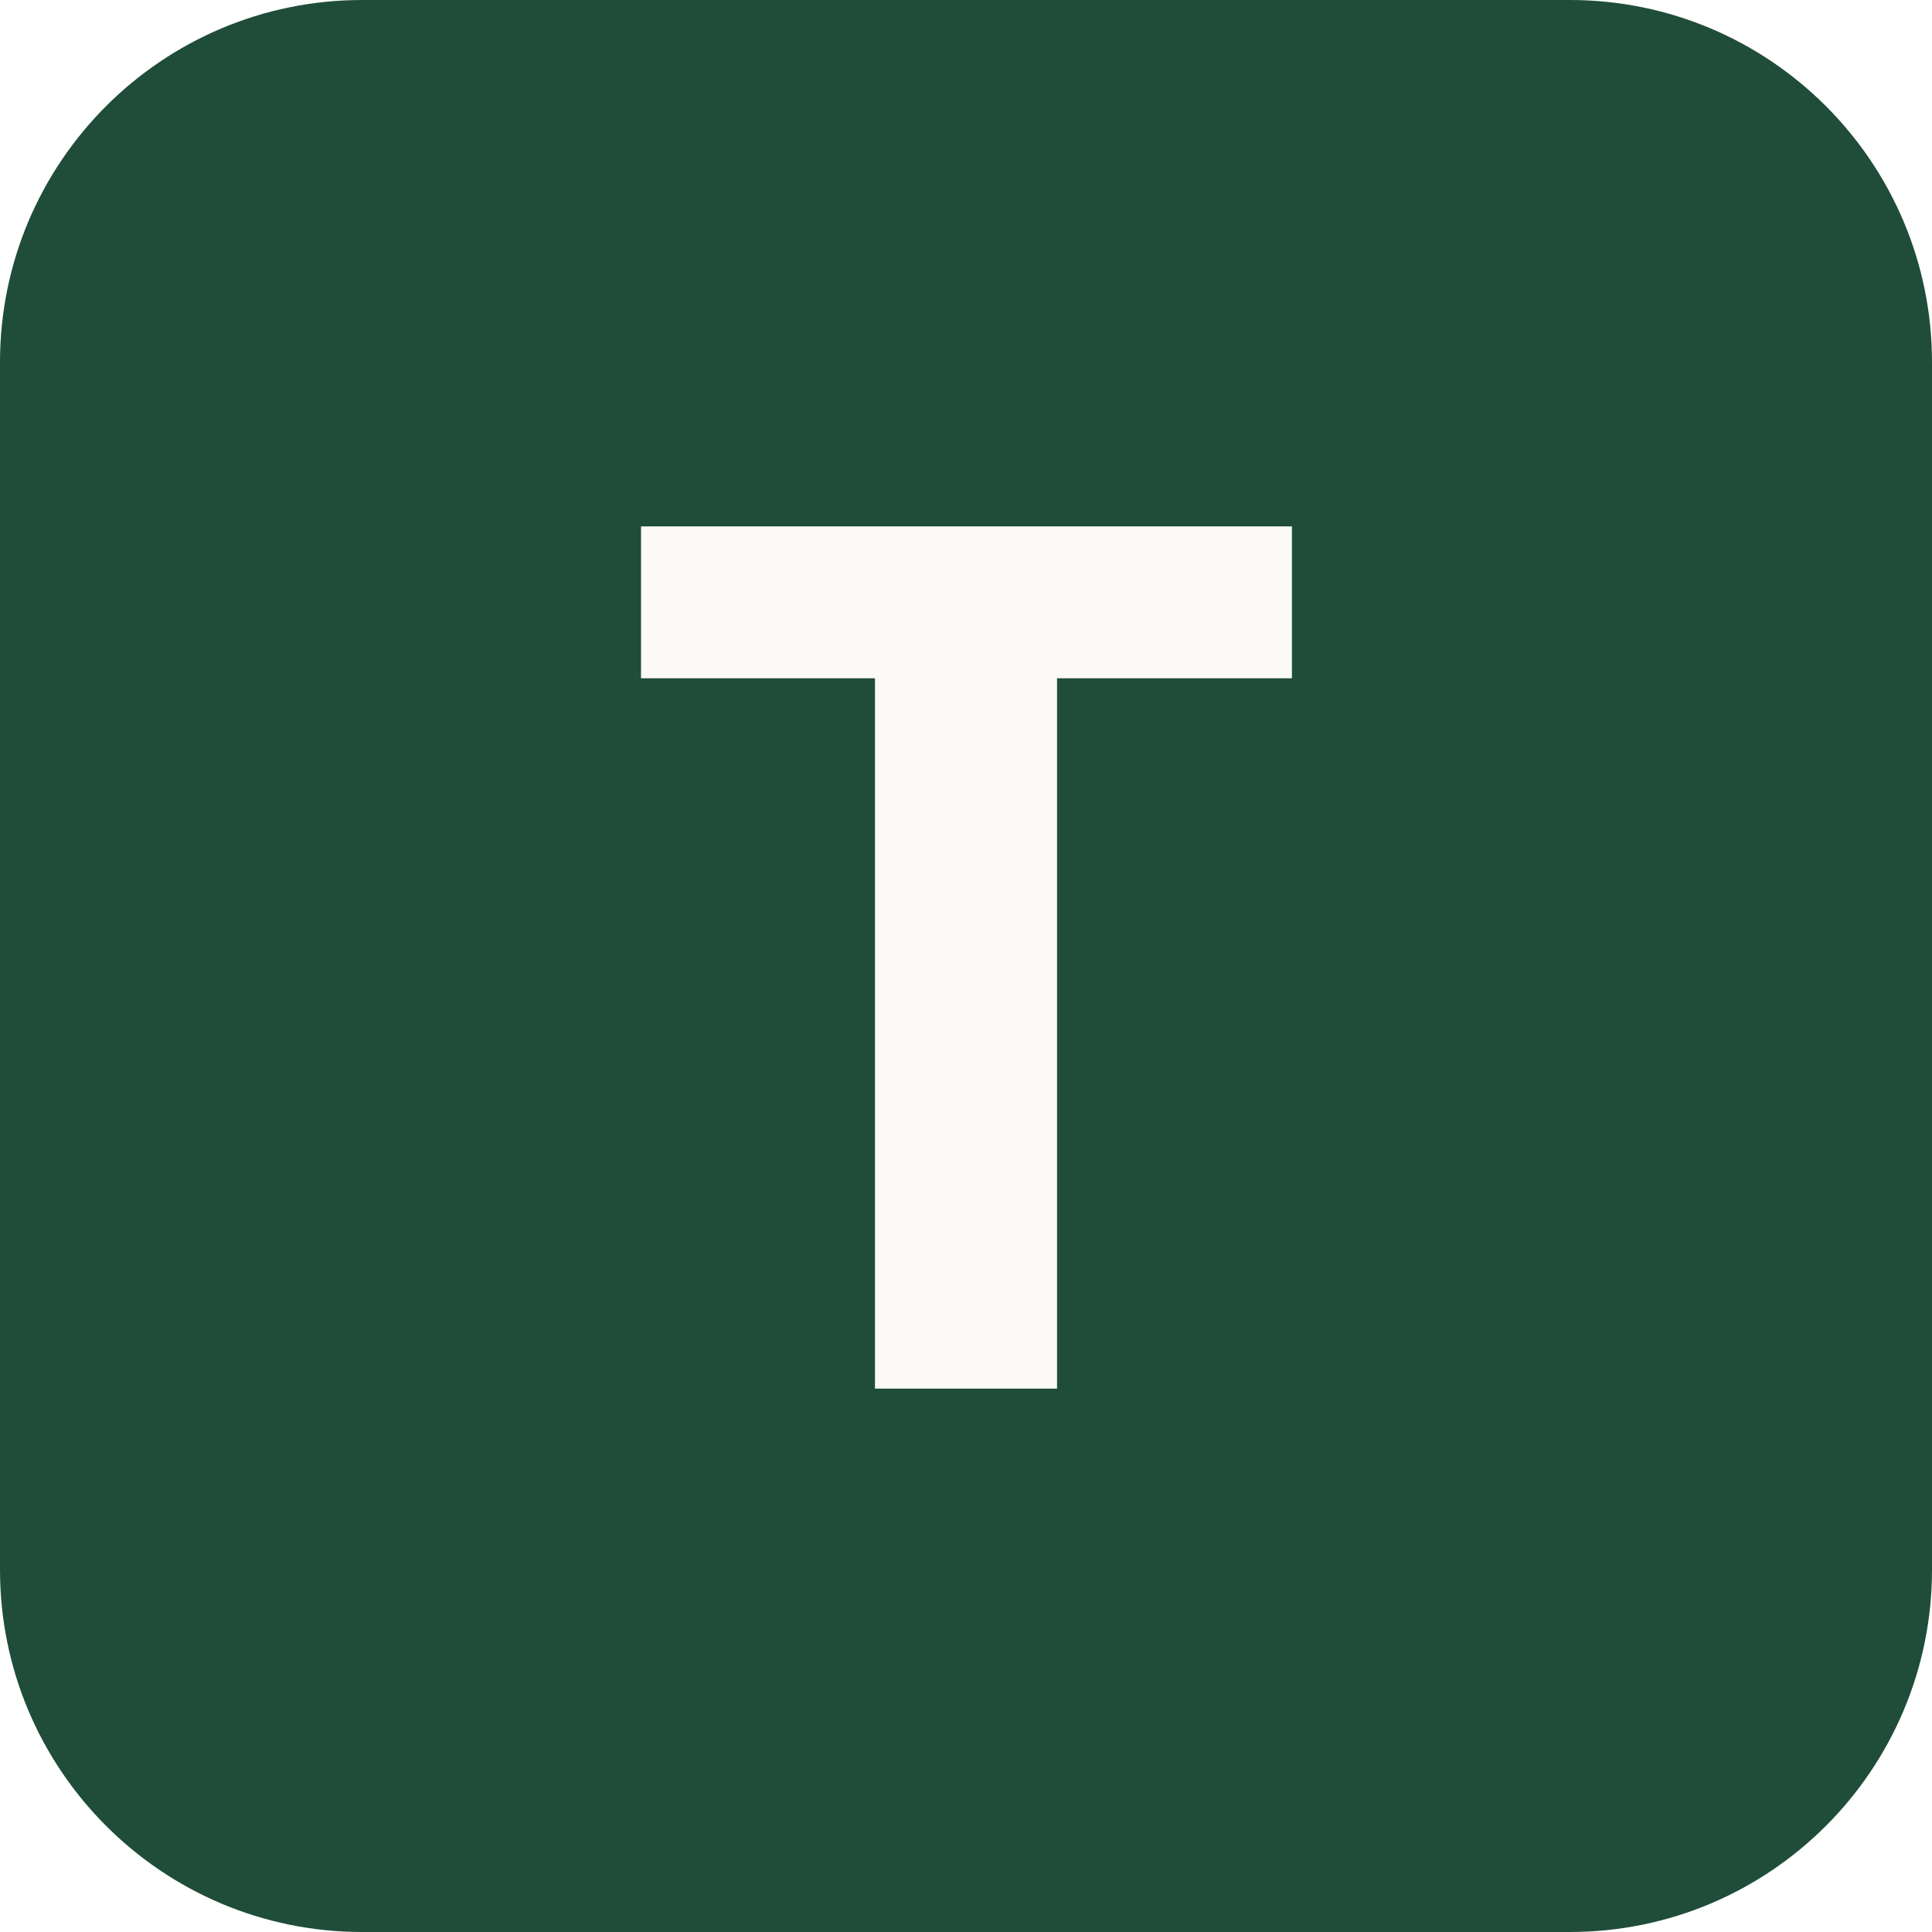
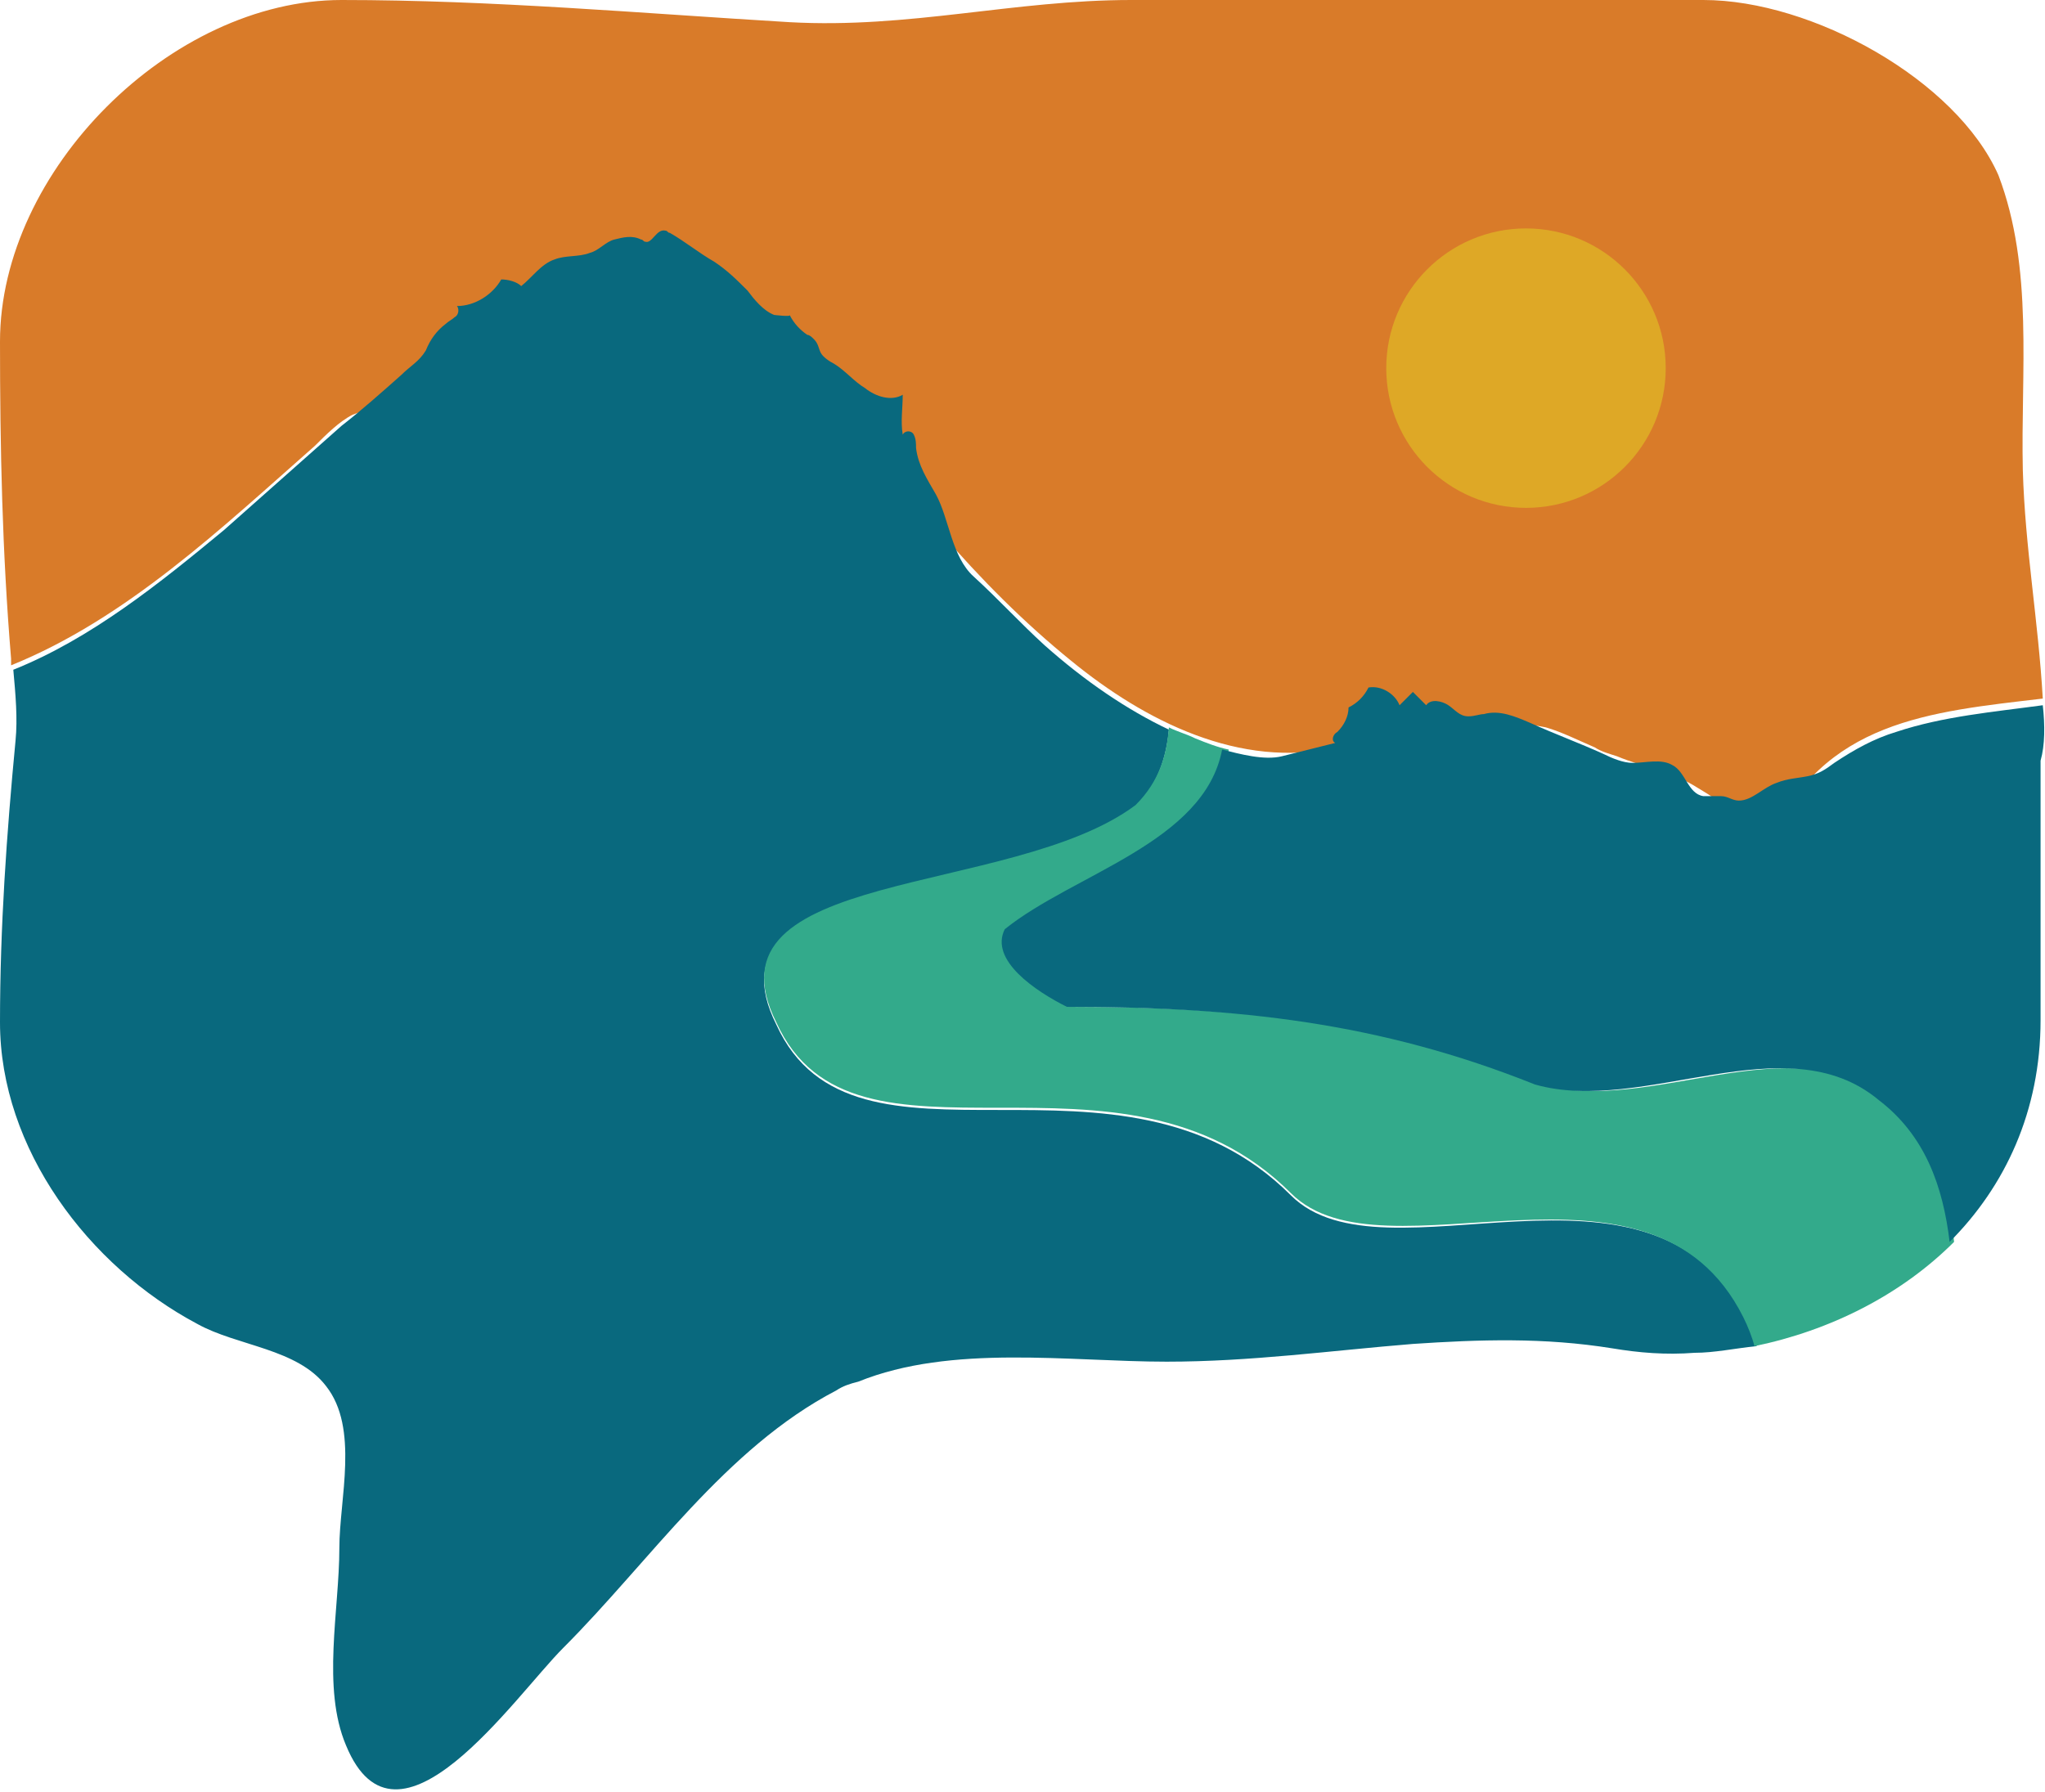
- <svg xmlns="http://www.w3.org/2000/svg" viewBox="0 0 32 32">
-   <rect width="32" height="32" rx="6" fill="#1f4d3a" />
-   <text x="16" y="23" text-anchor="middle" font-family="sans-serif" font-weight="bold" font-size="20" fill="#fbfaf6">T</text>
+ <svg xmlns="http://www.w3.org/2000/svg" version="1.1" id="Layer_1" x="0px" y="0px" viewBox="0 0 92.2 80.8" style="enable-background:new 0 0 92.2 80.8;" xml:space="preserve">
+   <style type="text/css">
+ 	.st0{fill:#D97B29;}
+ 	.st1{fill:#09697E;}
+ 	.st2{fill:#33AA8B;}
+ 	.st3{fill:#DEA826;}
+ </style>
+   <g>
+     <path class="st0" d="M32.9,17.6c1.1,0.4,2.2,0.9,3.3,1.4c0.2,0,0.7,0.3,0.9,0.4c0.4,0.2,0.7,0.4,1.1,0.5c0.5,0.3,1.2,0.5,1.6,0.9   c0.9,1.1,1.7,2.2,2.6,3.2c1.8,2.1,3.8,4.1,5.9,5.8c3.3,2.7,7.6,4.9,12,3.9c1.6-0.5,3.3-0.8,4.9-1c1.4-0.1,3.1-0.2,4.5,0.1   c0.7,0.2,1.5,0.6,2.2,0.9c0.3,0.2,0.7,0.3,1,0.4c1.2,0.5,2.5,0.7,3.6,1.4c1.2,0.7,2.3,1.6,3.3,2.4c2.4-5.4,7.2-5.8,12.3-6.4   c-0.2-3.5-0.8-6.8-0.9-10.3c-0.1-4.4,0.5-9.1-1.1-13.3C88.2,3.6,81.7,0,76.8,0C68.2,0,59.6,0,51,0c-5.3,0-10,1.3-15.4,1   c-6.7-0.4-13.4-1-20.2-1C7.7,0,0,7.7,0,15.4c0,4.8,0.1,9.5,0.5,14.3c0,0.1,0,0.2,0,0.3c5.2-2.1,9.5-6.2,13.7-9.9   c0.5-0.5,1.1-1.1,1.7-1.4c0.8-0.3,1.6-0.5,2.5-0.7c3.1-0.6,6.2-1.2,9.3-1.2c1.7,0,3.5,0.2,5.1,0.7C32.8,17.6,32.9,17.6,32.9,17.6z" />
+     <path class="st1" d="M58.2,53.9c-7.7-7.7-19.7,0-23.2-7.7c-3.5-7,10.6-5.6,16.2-9.8c1-1,1.4-2.3,1.5-3.5c-1.9-0.9-3.8-2.2-5.6-3.8   c-1.1-1-2.1-2.1-3.2-3.1c-1-0.9-1.1-2.6-1.7-3.7c-0.4-0.7-0.8-1.3-0.9-2.1c0-0.2,0-0.4-0.1-0.6c-0.1-0.2-0.4-0.2-0.5,0   c-0.1-0.6,0-1.2,0-1.8c-0.5,0.3-1.2,0.1-1.7-0.3c-0.5-0.3-0.9-0.8-1.4-1.1c-0.2-0.1-0.5-0.3-0.6-0.5c-0.1-0.2-0.1-0.4-0.3-0.6   c-0.1-0.1-0.2-0.2-0.3-0.2c-0.3-0.2-0.6-0.5-0.8-0.9c0.1,0.1-0.7,0-0.7,0c-0.5-0.2-0.9-0.7-1.2-1.1c-0.5-0.5-0.9-0.9-1.5-1.3   c-0.7-0.4-1.3-0.9-2-1.3c-0.1,0-0.1-0.1-0.2-0.1c-0.4-0.1-0.6,0.6-0.9,0.5c-0.1,0-0.1-0.1-0.2-0.1c-0.4-0.2-0.8-0.1-1.2,0   s-0.7,0.5-1.1,0.6c-0.5,0.2-1.1,0.1-1.6,0.3c-0.6,0.2-1,0.8-1.5,1.2c-0.2-0.2-0.6-0.3-0.9-0.3c-0.4,0.7-1.2,1.2-2,1.2   c0.1,0.1,0.1,0.4-0.1,0.5c-0.1,0.1-0.3,0.2-0.4,0.3c-0.4,0.3-0.7,0.7-0.9,1.2c-0.3,0.5-0.7,0.7-1.1,1.1c-0.9,0.8-1.8,1.6-2.7,2.3   c-1.8,1.6-3.5,3.1-5.3,4.7c-2.9,2.4-6,4.9-9.5,6.3c0.1,1.1,0.2,2.2,0.1,3.2C0.3,37.6,0,41.8,0,46.1c0,5.7,4,11,8.9,13.6   c1.8,1,4.5,1.1,5.8,2.8c1.5,1.9,0.6,5.1,0.6,7.3c0,2.8-0.8,6.3,0.3,8.9c2.3,5.6,7.6-2.2,9.8-4.4c3.9-3.9,7.3-9,12.3-11.6   c0.3-0.2,0.6-0.3,1-0.4c4.2-1.7,9.5-0.9,13.9-0.9c3.8,0,7.4-0.5,11.1-0.8c3-0.2,5.9-0.3,9,0.2c1.2,0.2,2.4,0.3,3.7,0.2   c0.9,0,1.8-0.2,2.8-0.3c-0.1-0.4-0.3-0.9-0.5-1.3C74.4,51,62.4,58.1,58.2,53.9z" />
+     <path class="st2" d="M85,49.6c-4.2-3.5-10.6,0.7-15.5-0.7c-7-2.8-13.4-3.5-21.1-3.5c-1.4-0.7-3.5-2.1-2.8-3.5   c3.1-2.5,9-3.9,9.8-8.1c-0.5-0.1-1-0.3-1.5-0.5c-0.4-0.2-0.8-0.3-1.2-0.5c-0.1,1.2-0.4,2.4-1.5,3.5c-5.6,4.2-19.7,2.8-16.2,9.8   c3.5,7.7,15.5,0,23.2,7.7c4.2,4.2,16.2-2.8,20.4,5.6c0.2,0.4,0.4,0.9,0.5,1.3c3.4-0.7,6.6-2.3,9-4.7C87.9,53.5,87.1,51.2,85,49.6z" />
+     <path class="st1" d="M92.1,31.8c-2.2,0.3-4.5,0.5-6.6,1.2c-1,0.3-1.9,0.8-2.8,1.4c-0.4,0.3-0.7,0.5-1.2,0.6   c-0.5,0.1-0.9,0.1-1.4,0.3c-0.6,0.2-1.1,0.8-1.7,0.8c-0.3,0-0.5-0.2-0.8-0.2c-0.3,0-0.5,0-0.8,0c-0.7-0.1-0.8-1.1-1.4-1.4   c-0.5-0.3-1.2-0.1-1.8-0.1c-0.4,0-0.9-0.2-1.3-0.4c-1.1-0.5-2.2-0.9-3.3-1.4c-0.7-0.3-1.4-0.6-2.1-0.4c-0.2,0-0.4,0.1-0.7,0.1   c-0.4,0-0.6-0.3-0.9-0.5c-0.3-0.2-0.8-0.3-1,0c-0.2-0.2-0.4-0.4-0.6-0.6c-0.2,0.2-0.4,0.4-0.6,0.6c-0.2-0.5-0.8-0.9-1.4-0.8   c-0.2,0.4-0.5,0.7-0.9,0.9c0,0.4-0.2,0.8-0.5,1.1c-0.2,0.1-0.3,0.4-0.1,0.5c-0.8,0.2-1.6,0.4-2.4,0.6c-0.8,0.2-1.9-0.1-2.7-0.3   c-0.8,4.2-6.7,5.6-9.8,8.1c-0.7,1.4,1.4,2.8,2.8,3.5c7.7,0,14.1,0.7,21.1,3.5c4.9,1.4,11.3-2.8,15.5,0.7c2.1,1.6,2.9,3.9,3.2,6.4   c2.5-2.5,4.1-5.9,4.1-10c0-3.9,0-7.8,0-11.7C92.2,33.6,92.2,32.7,92.1,31.8z" />
+     <circle class="st3" cx="68.8" cy="16.6" r="6.3" />
+   </g>
</svg>
